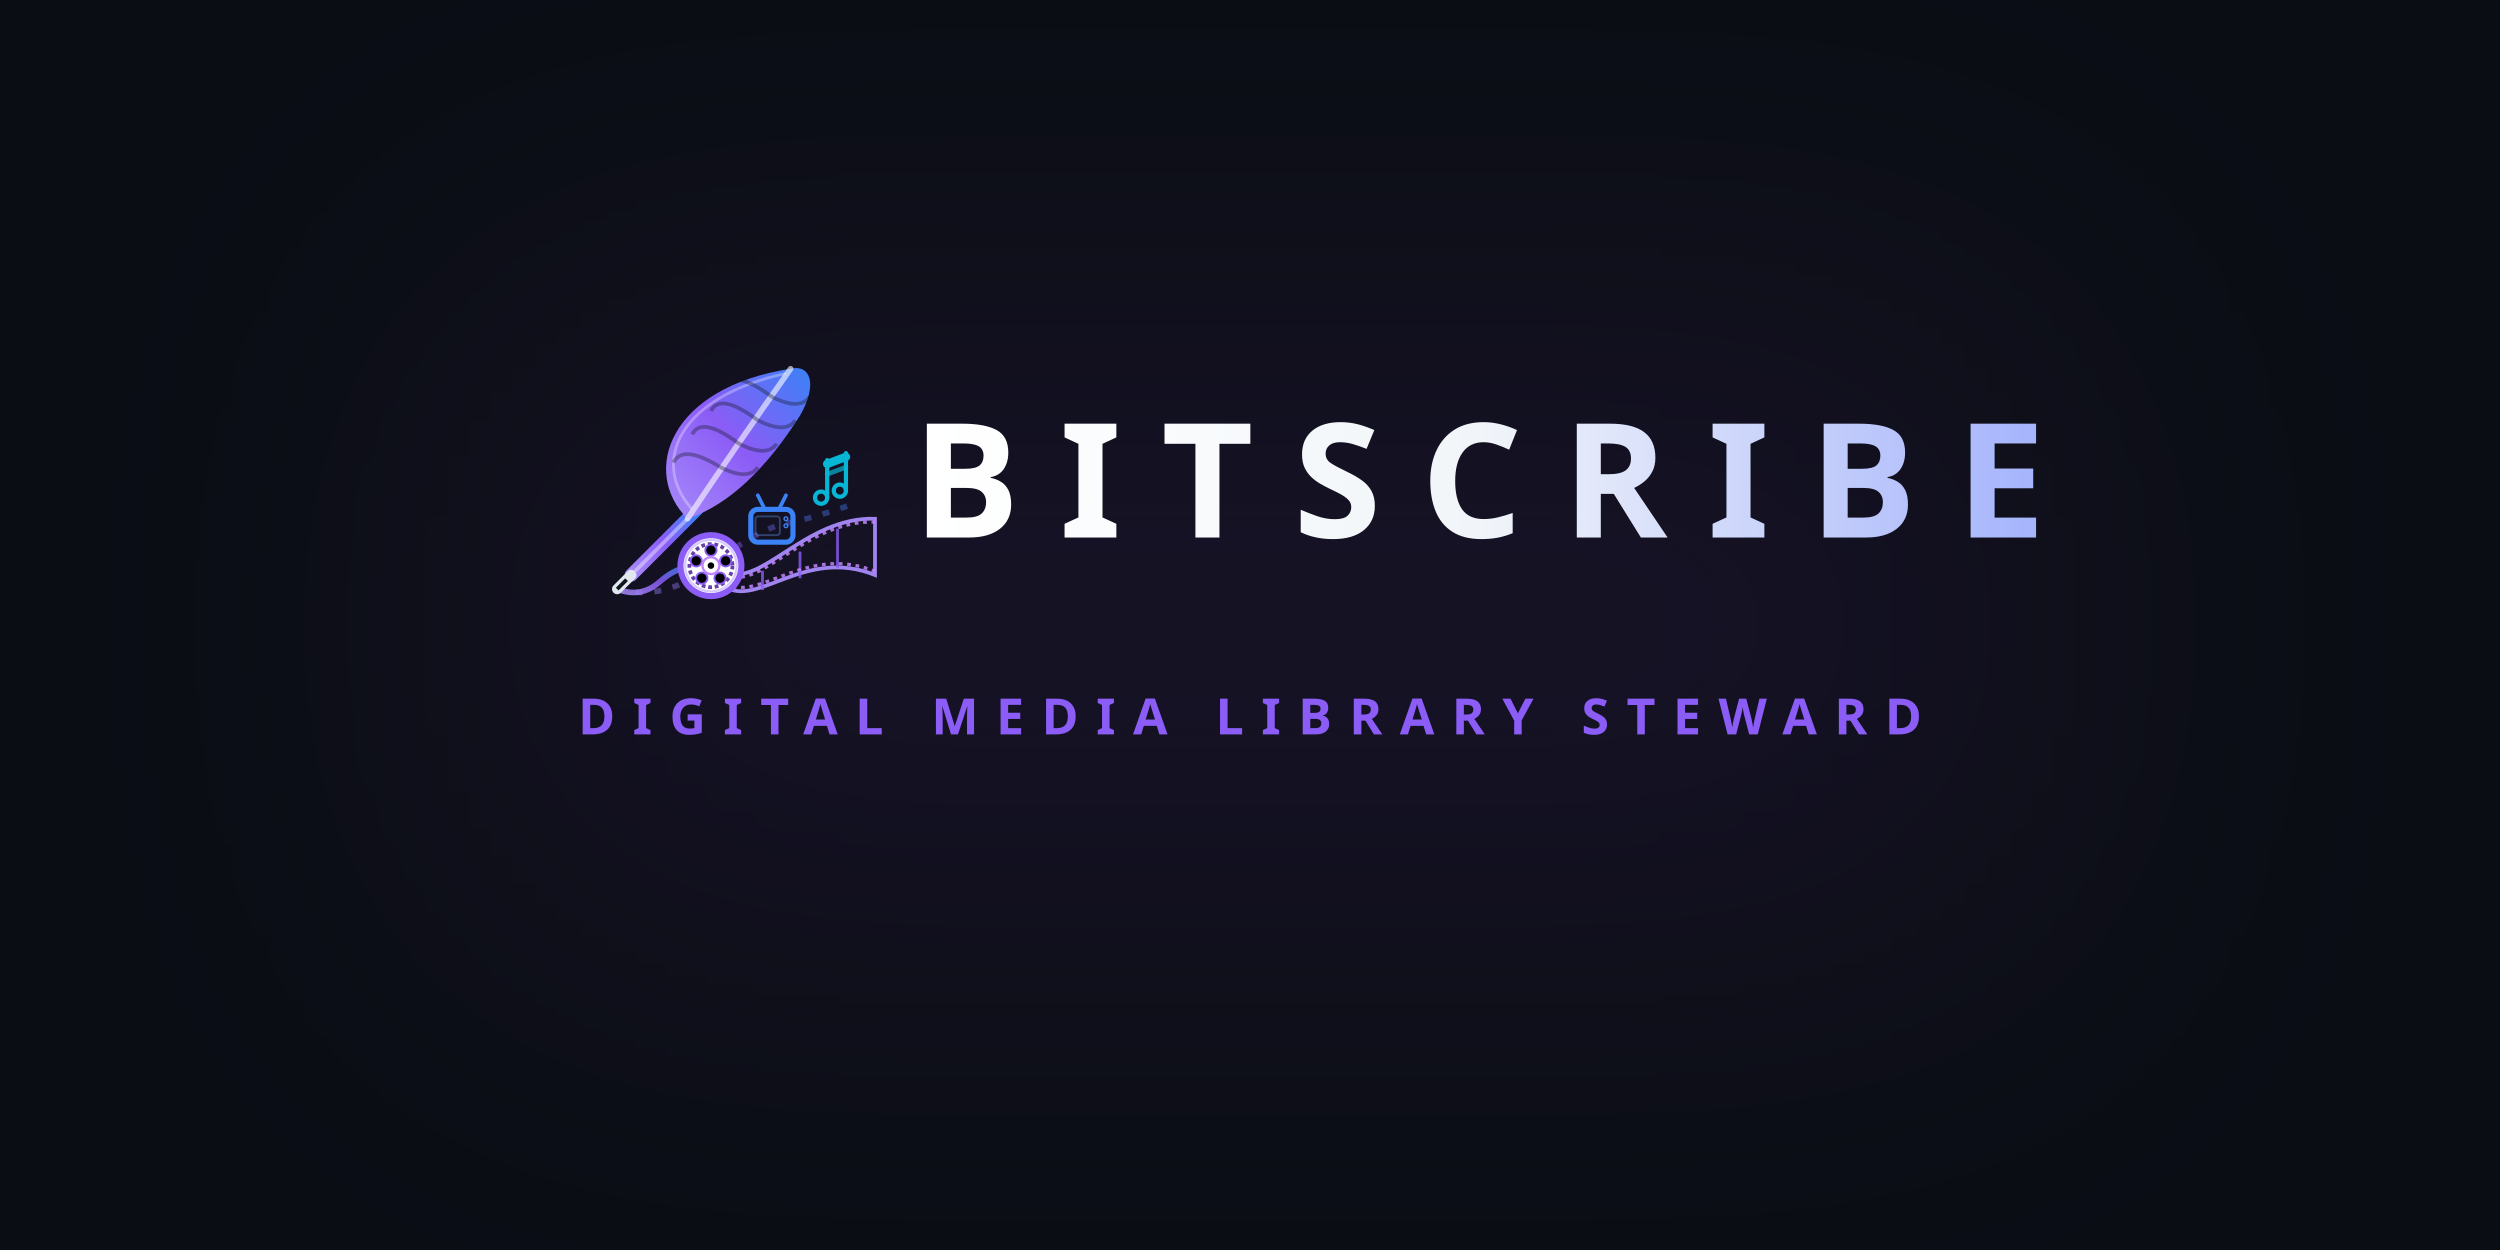
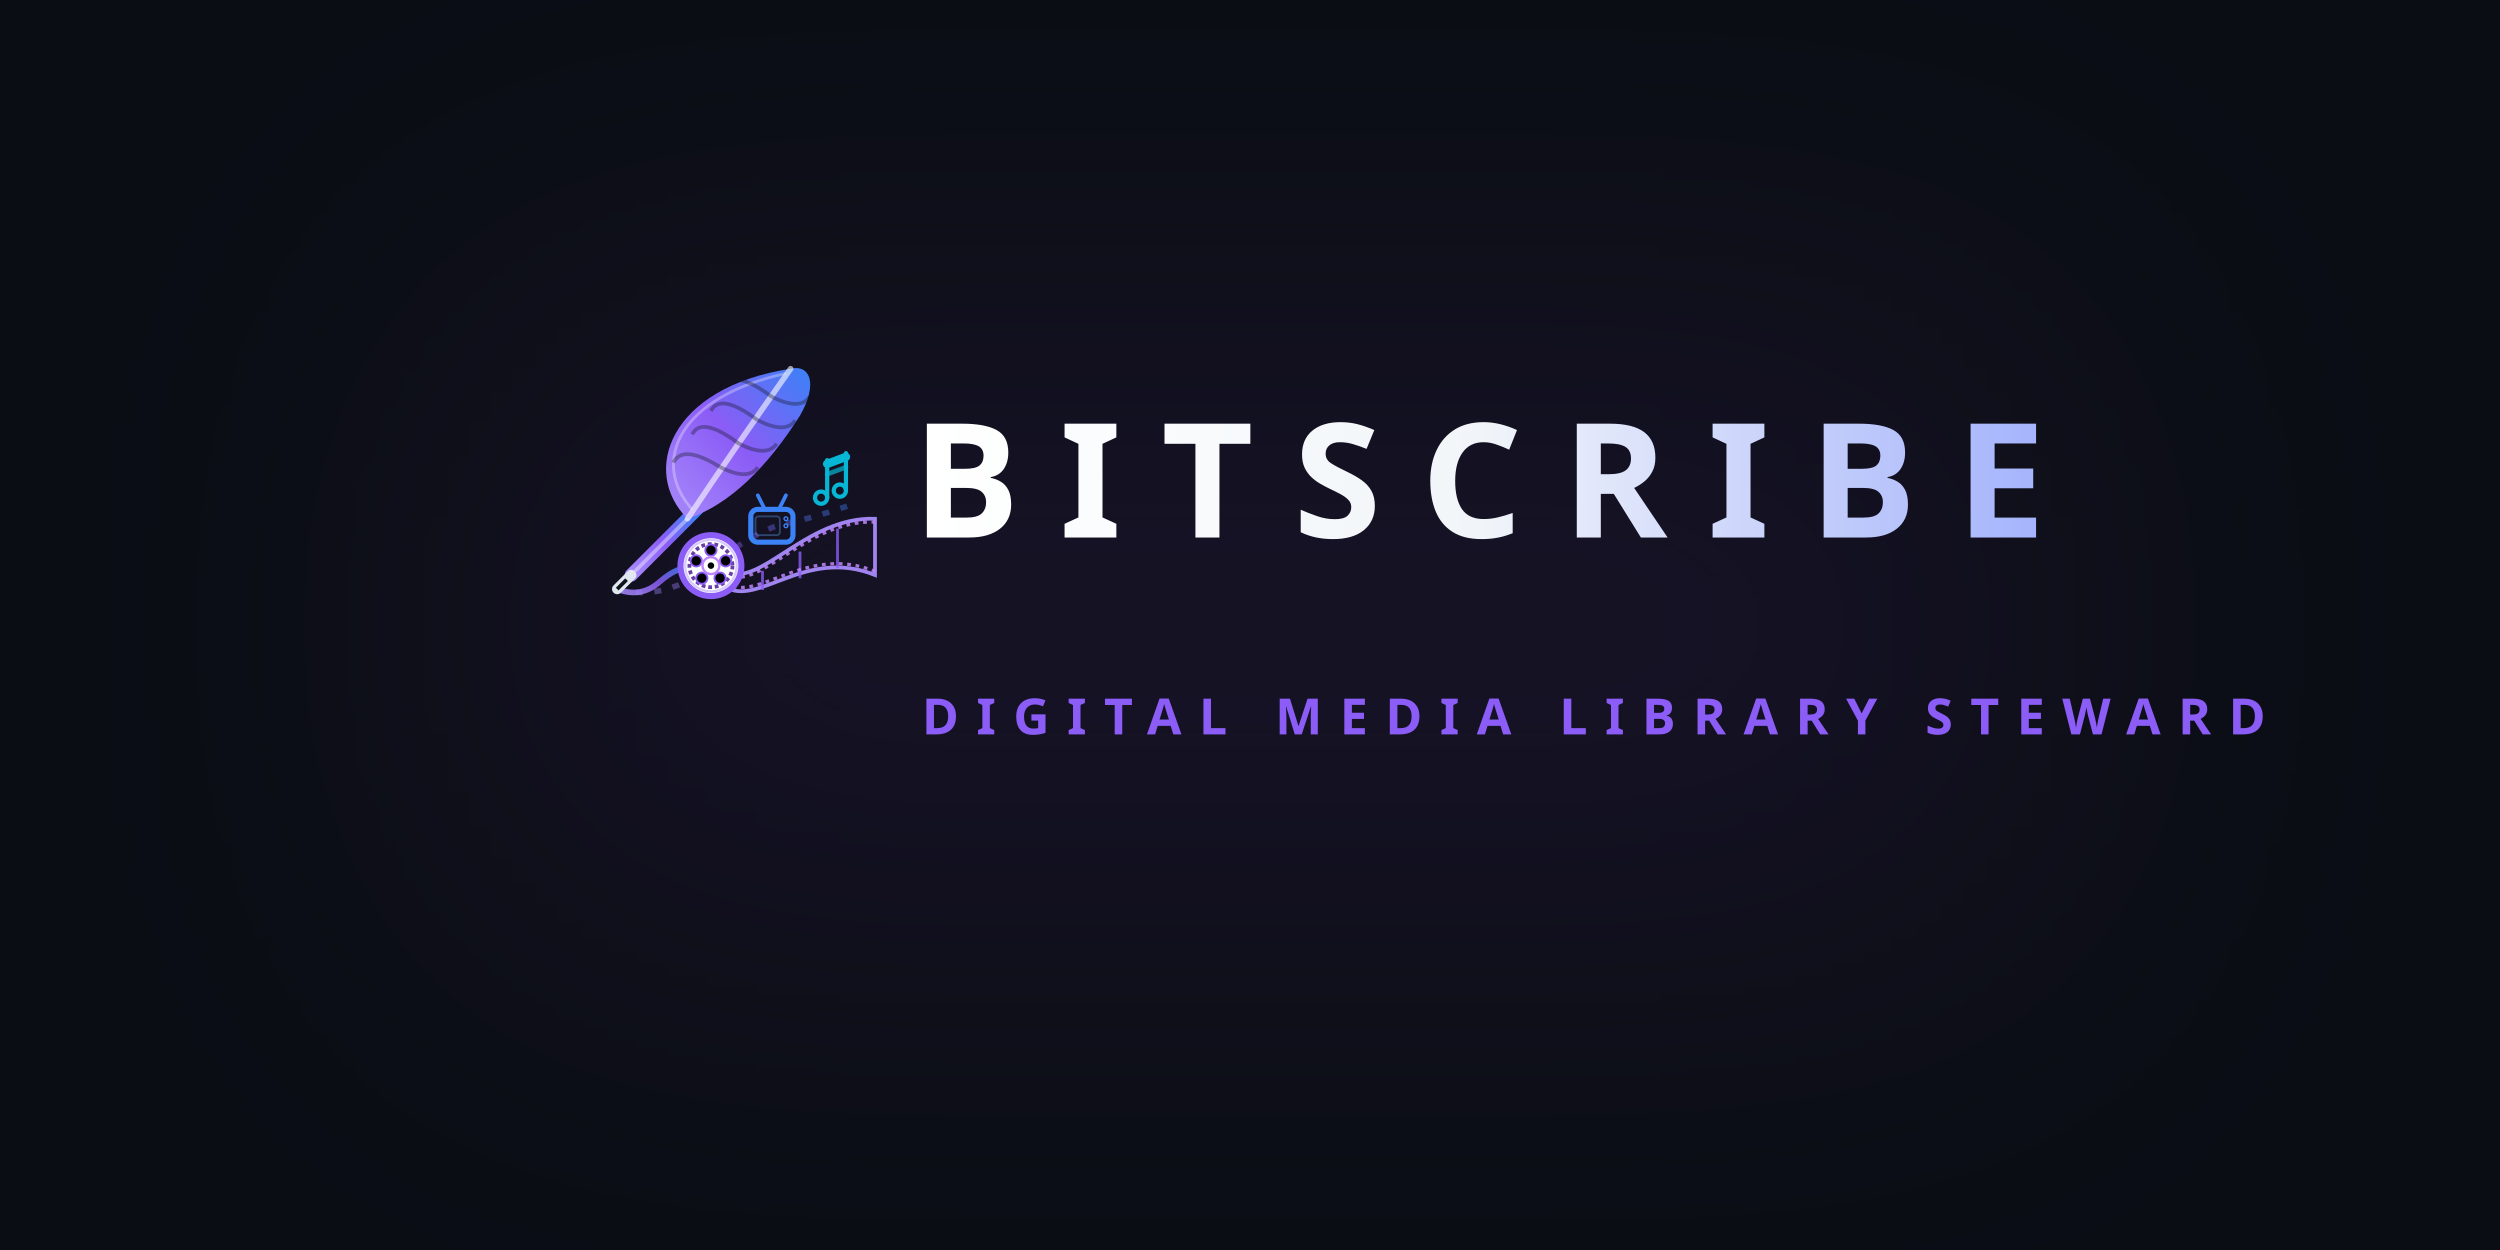
<svg xmlns="http://www.w3.org/2000/svg" width="800" height="400" viewBox="0 0 800 400" fill="none">
  <defs>
    <filter id="blur64" x="-50%" y="-50%" width="200%" height="200%">
      <feGaussianBlur stdDeviation="64" />
    </filter>
    <linearGradient id="headerQuillGrad" x1="0%" y1="100%" x2="100%" y2="0%">
      <stop offset="0%" stop-color="#A78BFA" />
      <stop offset="50%" stop-color="#8B5CF6" />
      <stop offset="100%" stop-color="#3B82F6" />
    </linearGradient>
    <linearGradient id="textGrad" x1="0%" y1="0%" x2="100%" y2="0%">
      <stop offset="0%" stop-color="#FFFFFF" />
      <stop offset="50%" stop-color="#f1f5f9" />
      <stop offset="100%" stop-color="#a5b4fc" />
    </linearGradient>
    <filter id="waveGlow" x="-20%" y="-20%" width="140%" height="140%">
      <feGaussianBlur stdDeviation="1.0" result="blur" />
      <feComposite in="SourceGraphic" in2="blur" operator="over" />
    </filter>
  </defs>
  <rect width="800" height="400" fill="#0A0D14" />
  <rect x="150" y="100" width="500" height="200" fill="#a855f7" opacity="0.08" filter="url(#blur64)" />
  <g transform="translate(190, 100) scale(1.5)">
    <g transform="translate(0, 0)">
      <path d="M 5,59 Q 15,61.8 25,54 T 41,45 T 55,41" stroke="url(#headerQuillGrad)" stroke-width="1.2" stroke-dasharray="1.5 2.5" fill="none" opacity="0.4" />
      <path d="M 5,59 Q 10,61 14,57.5 T 21,54.5" stroke="url(#headerQuillGrad)" stroke-width="1.2" fill="none" opacity="0.85" />
      <path d="M 28,55.0 C 35,59.5 45,43.5 60,44.0 L 60,56.0 C 45,50.0 35,63.0 28,58.5 Z" fill="none" stroke="#A78BFA" stroke-width="0.8" opacity="0.95" />
      <line x1="36" y1="55.1" x2="36" y2="59.2" stroke="#8B5CF6" stroke-width="0.6" opacity="0.8" />
      <line x1="44" y1="51.0" x2="44" y2="56.7" stroke="#8B5CF6" stroke-width="0.6" opacity="0.8" />
      <line x1="52" y1="46.1" x2="52" y2="54.5" stroke="#8B5CF6" stroke-width="0.6" opacity="0.8" />
      <path d="M 28,55.7 C 35,60.2 45,44.2 60,44.7" stroke="#C084FC" stroke-width="0.7" stroke-dasharray="0.8 1.0" fill="none" opacity="0.85" />
      <path d="M 28,57.7 C 35,62.2 45,49.2 60,55.2" stroke="#C084FC" stroke-width="0.7" stroke-dasharray="0.8 1.0" fill="none" opacity="0.85" />
      <circle cx="25" cy="54" r="6.5" fill="none" opacity="0.3" />
      <circle cx="25" cy="54" r="6.5" stroke="#8B5CF6" stroke-width="1.3" fill="white" />
      <circle cx="25" cy="54" r="5.5" stroke="#A78BFA" stroke-width="0.5" fill="none" opacity="0.45" />
      <circle cx="25" cy="54" r="4.6" fill="white" />
      <circle cx="25" cy="54" r="4.6" stroke="#4C1D95" stroke-width="0.8" stroke-dasharray="0.8 0.6" fill="none" opacity="0.85" />
      <circle cx="25.0" cy="50.7" r="1.2" fill="black" stroke="#8B5CF6" stroke-width="0.4" />
      <circle cx="28.14" cy="52.98" r="1.2" fill="black" stroke="#8B5CF6" stroke-width="0.4" />
      <circle cx="26.94" cy="56.67" r="1.2" fill="black" stroke="#8B5CF6" stroke-width="0.4" />
      <circle cx="23.06" cy="56.67" r="1.2" fill="black" stroke="#8B5CF6" stroke-width="0.4" />
      <circle cx="21.86" cy="52.98" r="1.2" fill="black" stroke="#8B5CF6" stroke-width="0.4" />
      <circle cx="25" cy="54" r="1.8" fill="none" stroke="#C084FC" stroke-width="0.5" />
      <circle cx="25" cy="54" r="0.7" fill="black" />
      <rect x="33.5" y="42" width="9" height="7" rx="1.5" stroke="#3B82F6" stroke-width="1.1" fill="none" />
      <path d="M 36.5,42 L 35,39" stroke="#3B82F6" stroke-width="0.8" stroke-linecap="round" />
      <path d="M 39.5,42 L 41,39" stroke="#3B82F6" stroke-width="0.8" stroke-linecap="round" />
      <rect x="34.5" y="43.5" width="5.2" height="4" rx="0.6" stroke="#60A5FA" stroke-width="0.4" fill="none" opacity="0.35" />
      <circle cx="41" cy="44" r="0.4" fill="none" stroke="#3B82F6" stroke-width="0.3" />
      <circle cx="41" cy="45.5" r="0.4" fill="none" stroke="#3B82F6" stroke-width="0.3" />
      <circle cx="48.5" cy="39.5" r="1.3" fill="none" stroke="#06B6D4" stroke-width="0.9" />
      <circle cx="52.5" cy="38.0" r="1.3" fill="none" stroke="#06B6D4" stroke-width="0.9" />
      <path d="M 49.8,39.5 L 49.8,31.5" stroke="#06B6D4" stroke-width="0.9" stroke-linecap="round" />
      <path d="M 53.8,38.0 L 53.8,30.0" stroke="#06B6D4" stroke-width="0.9" stroke-linecap="round" />
      <path d="M 49.8,32.3 L 53.8,30.8" stroke="#06B6D4" stroke-width="1.8" stroke-linecap="round" />
      <path d="M 49.8,34.5 L 53.8,33.0" stroke="#06B6D4" stroke-width="1.0" stroke-linecap="round" opacity="0.7" />
      <path d="M 8,56 L 22,42" stroke="url(#headerQuillGrad)" stroke-width="2.8" stroke-linecap="round" />
      <path d="M 9,55 L 21,43" stroke="#FFFFFF" stroke-width="0.8" stroke-linecap="round" opacity="0.4" />
      <path d="M 8,56 L 5,59" stroke="#E2E8F0" stroke-width="2.2" stroke-linecap="round" />
      <line x1="5" y1="59" x2="7" y2="57" stroke="#10141D" stroke-width="0.8" />
      <path d="M 20,44 C 10,34 16,16 42,12 C 46,11 48,15 44,22 C 37,33 29,41 20,44 Z" fill="url(#headerQuillGrad)" />
      <path d="M 20,44 Q 30,29 42,12" stroke="#FFFFFF" stroke-width="1.2" stroke-linecap="round" opacity="0.6" />
      <path d="M 21,42 C 12,32 18,18 41,13" stroke="#F3E8FF" stroke-width="0.6" fill="none" opacity="0.35" />
      <path d="M 27,33 Q 19,28 17,32" stroke="#10141D" stroke-width="0.8" opacity="0.35" />
      <path d="M 31,28 Q 23,22 21,26" stroke="#10141D" stroke-width="0.8" opacity="0.35" />
      <path d="M 35,23 Q 27,17 25,21" stroke="#10141D" stroke-width="0.8" opacity="0.35" />
      <path d="M 38,18 Q 30,12 28,16" stroke="#10141D" stroke-width="0.8" opacity="0.35" />
      <path d="M 27,33 Q 33,36 35,33" stroke="#10141D" stroke-width="0.8" opacity="0.35" />
      <path d="M 31,28 Q 37,31 39,28" stroke="#10141D" stroke-width="0.8" opacity="0.35" />
      <path d="M 35,23 Q 41,26 43,23" stroke="#10141D" stroke-width="0.8" opacity="0.35" />
      <path d="M 38,18 Q 44,21 46,18" stroke="#10141D" stroke-width="0.8" opacity="0.35" />
    </g>
    <text x="68" y="48" fill="url(#textGrad)" font-family="ui-sans-serif, system-ui, sans-serif" font-weight="950" font-size="34" letter-spacing="0.25em">
      BITSCRIBE
    </text>
  </g>
-   <text x="400" y="235" fill="#8B5CF6" font-family="ui-sans-serif, system-ui, sans-serif" font-weight="bold" font-size="16" letter-spacing="0.35em" text-anchor="middle">
+   <text x="510" y="235" fill="#8B5CF6" font-family="ui-sans-serif, system-ui, sans-serif" font-weight="bold" font-size="16" letter-spacing="0.35em" text-anchor="middle">
    DIGITAL MEDIA LIBRARY STEWARD
  </text>
</svg>
